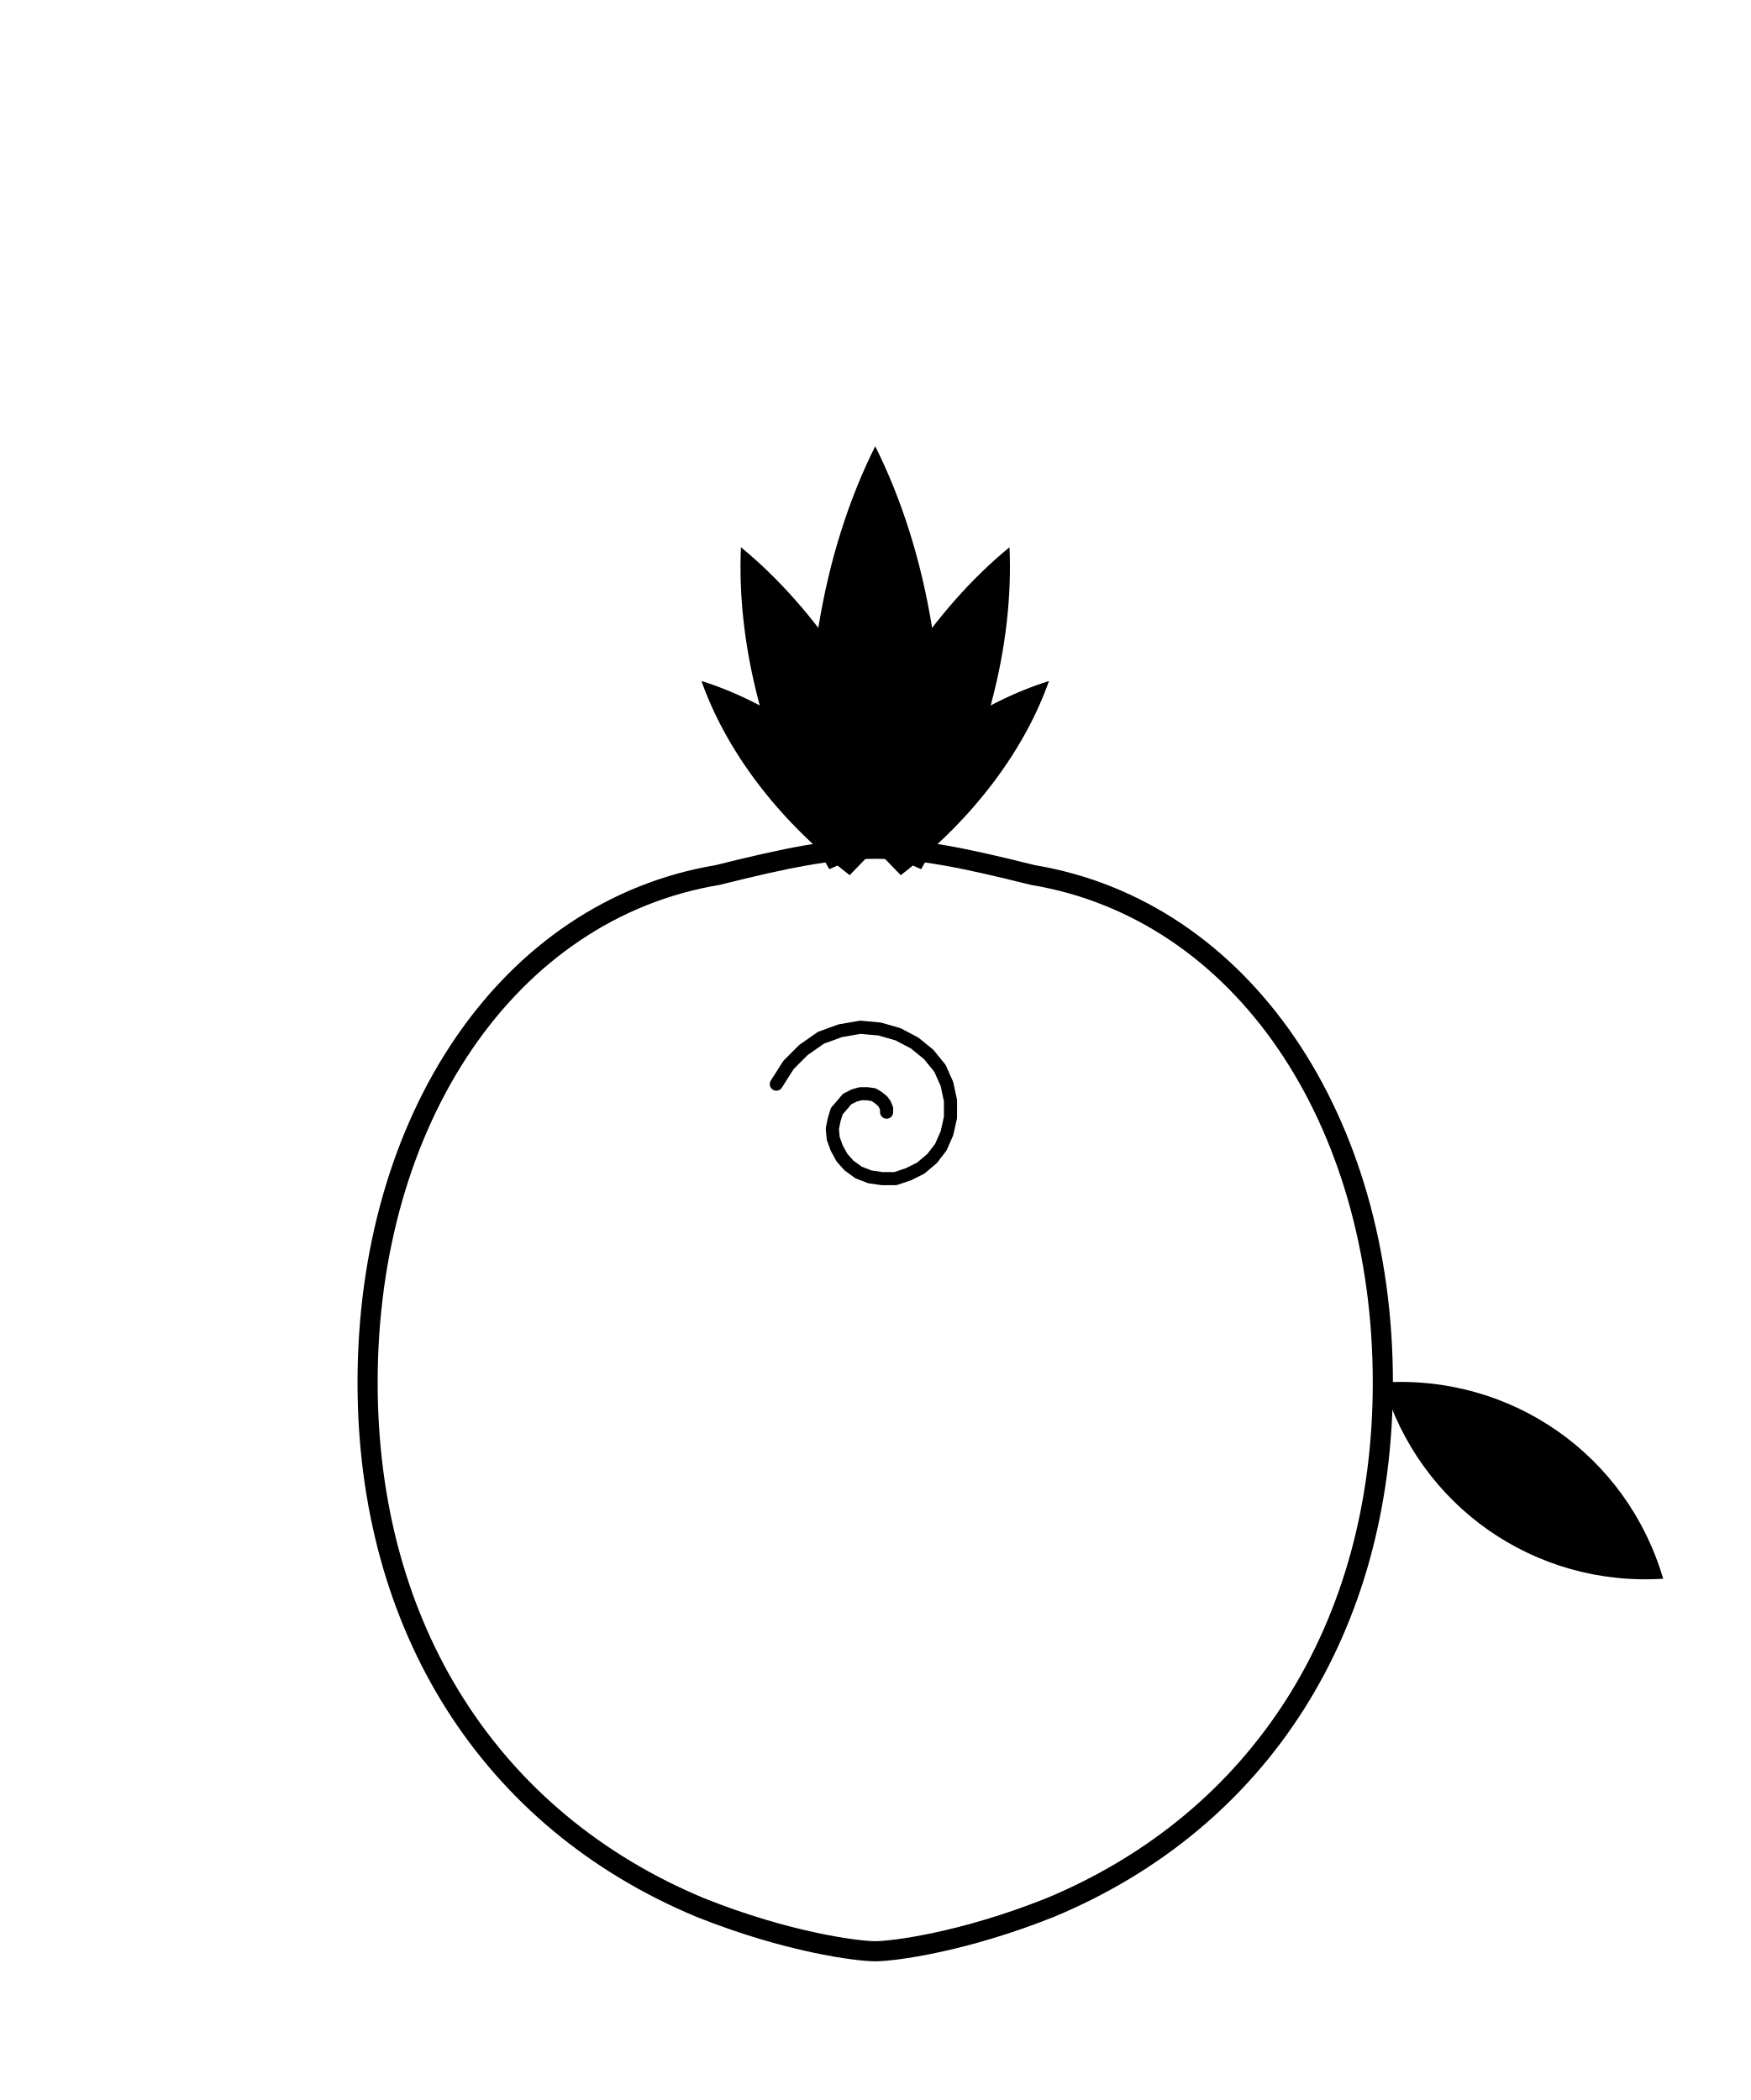
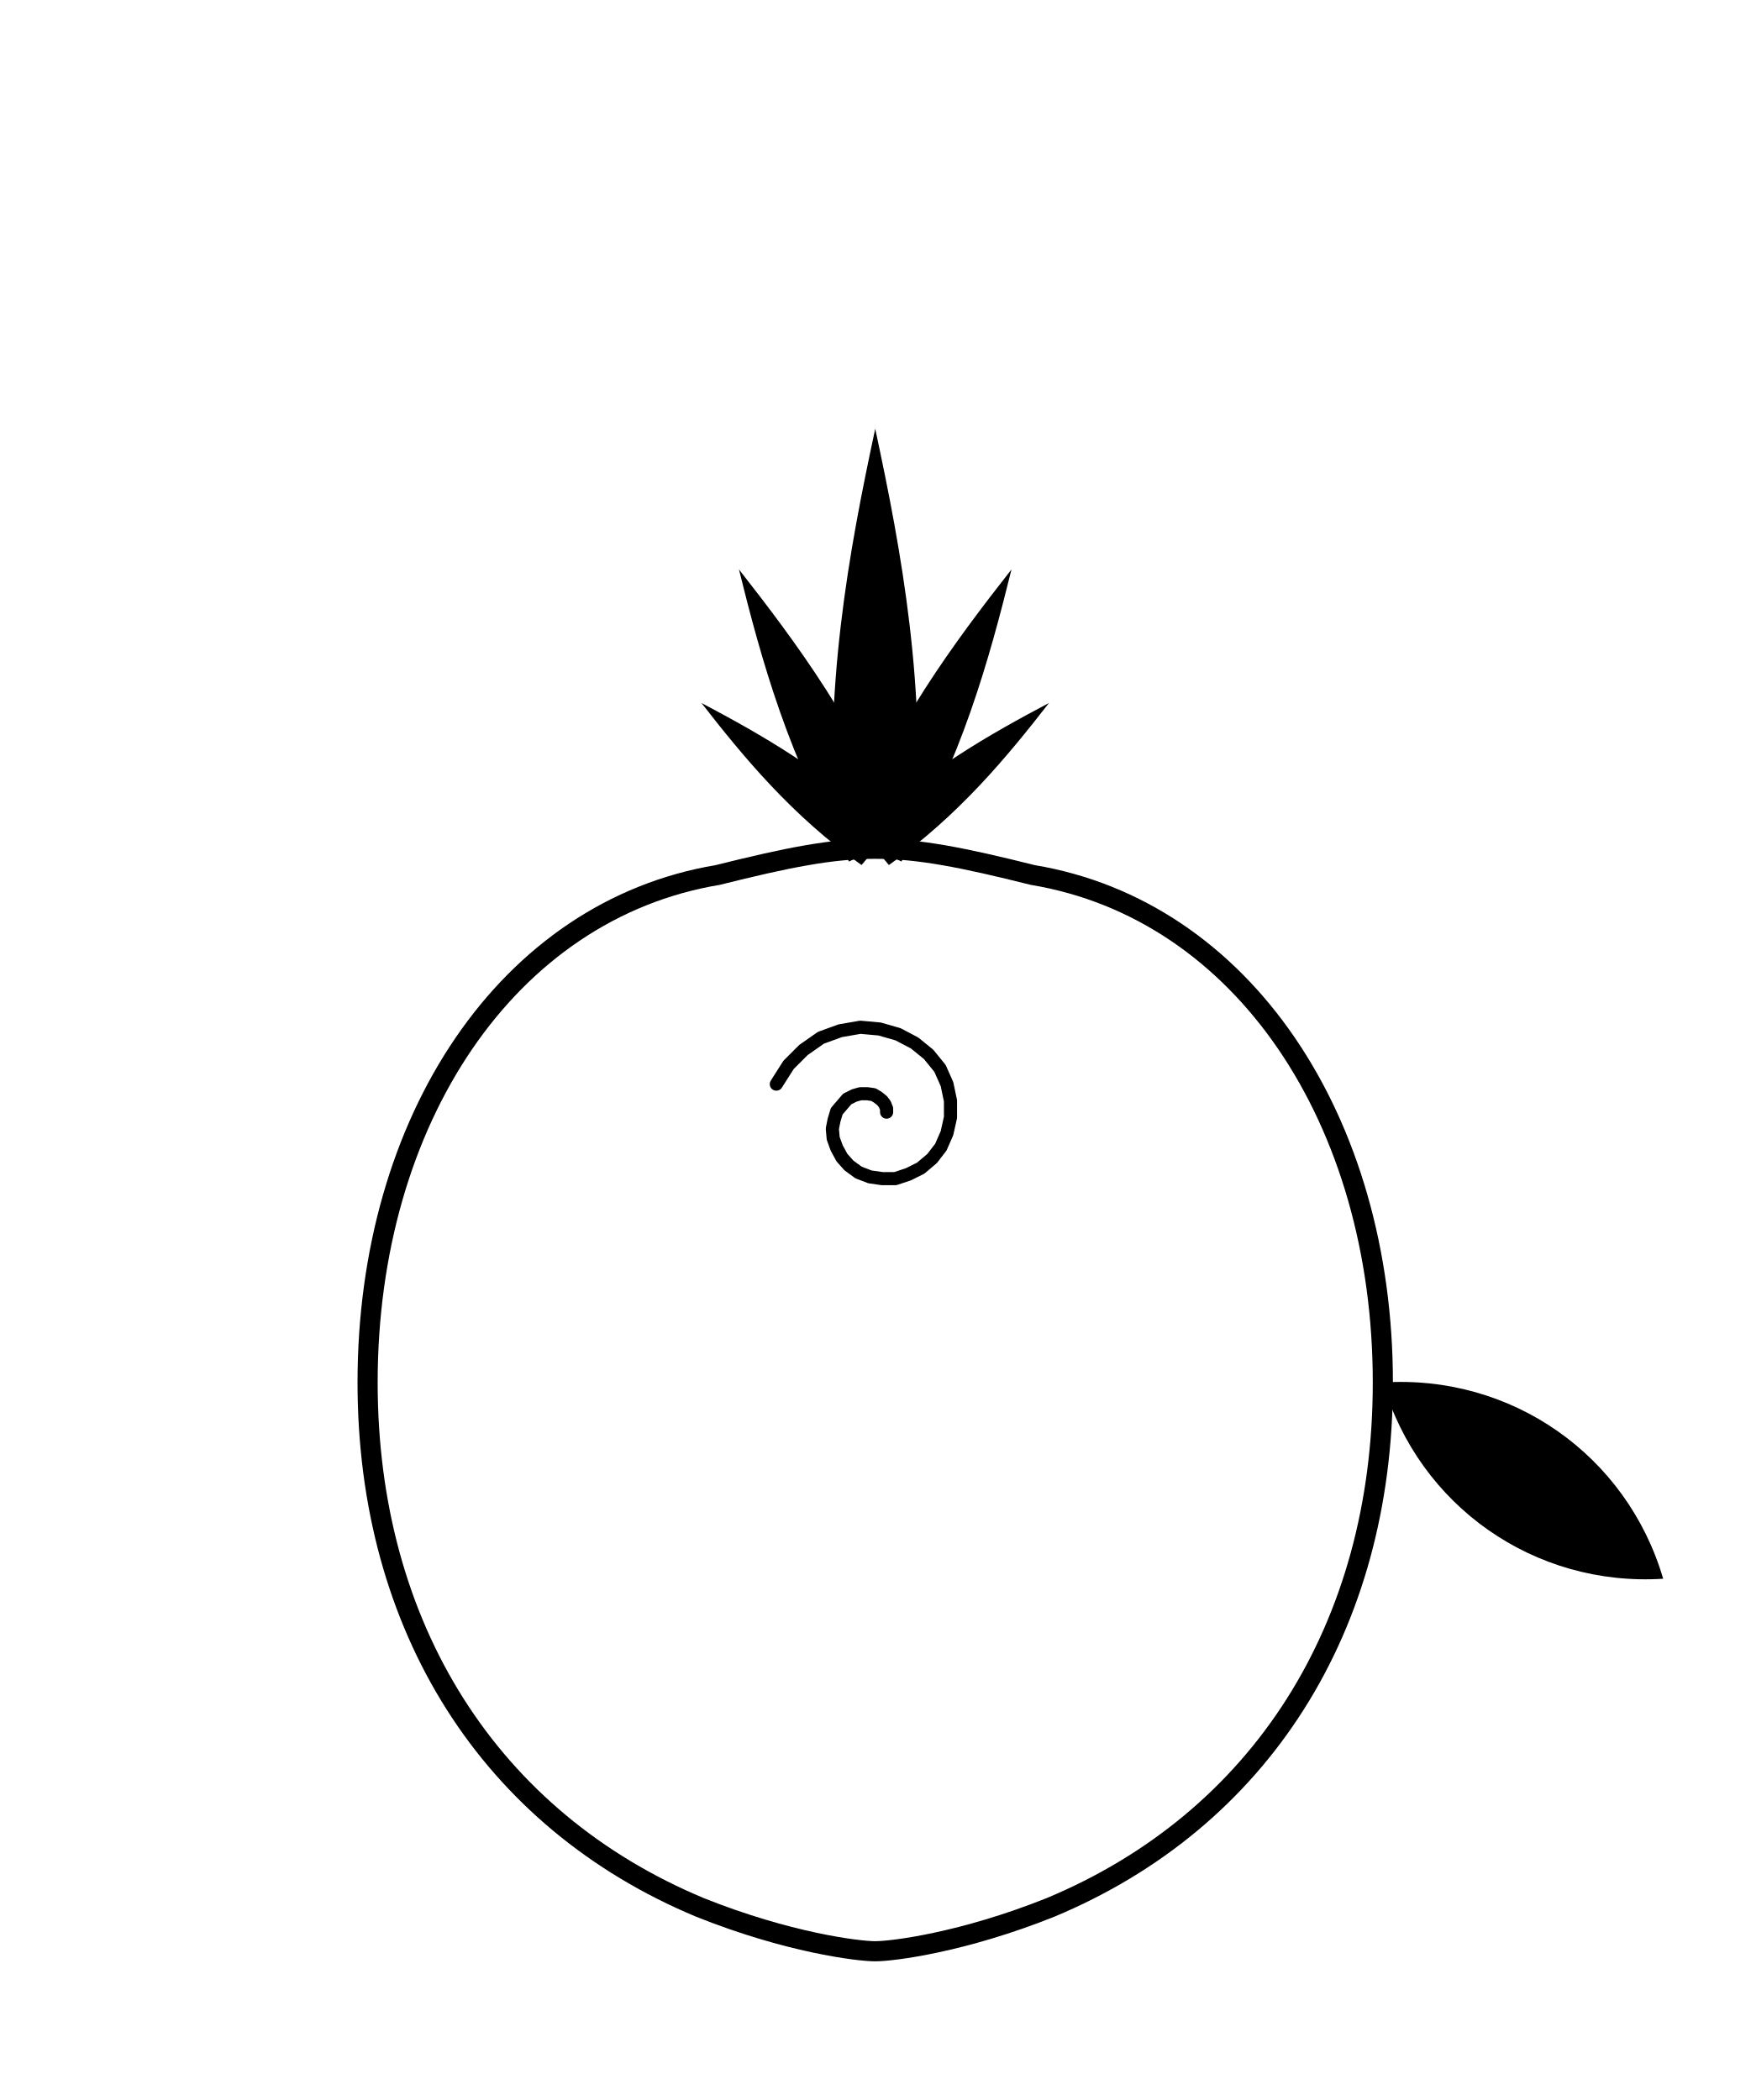
<svg xmlns="http://www.w3.org/2000/svg" viewBox="0 0 200 240">
  <g transform="translate(100,160)">
    <path d="M-18 -60 C-42 -56 -58 -32 -58 -2 C-58 26 -44 48 -20 58 C-10 62 -2 63 0 63 C2 63 10 62 20 58 C44 48 58 26 58 -2 C58 -32 42 -56 18 -60 C10 -62 5 -63 0 -63 C-5 -63 -10 -62 -18 -60 Z" fill="none" stroke="#000" stroke-width="2.3" stroke-linecap="round" stroke-linejoin="round" />
    <g fill="#000">
-       <path d="M-7 0 C-9 -18 -6 -34 0 -46 C6 -34 9 -18 7 0 Z" transform="translate(0,-63)" />
-       <path d="M-7 0 C-9 -18 -6 -34 0 -46 C6 -34 9 -18 7 0 Z" transform="translate(0,-63) rotate(-24) scale(0.82)" />
-       <path d="M-7 0 C-9 -18 -6 -34 0 -46 C6 -34 9 -18 7 0 Z" transform="translate(0,-63) rotate(24) scale(0.82)" />
-       <path d="M-7 0 C-9 -18 -6 -34 0 -46 C6 -34 9 -18 7 0 Z" transform="translate(0,-63) rotate(-46) scale(0.6)" />
-       <path d="M-7 0 C-9 -18 -6 -34 0 -46 C6 -34 9 -18 7 0 Z" transform="translate(0,-63) rotate(46) scale(0.6)" />
+       <path d="M-4.5 0 C-6 -18 -3 -34 0 -48 C3 -34 6 -18 4.5 0 Z" transform="translate(0,-63)" />
+       <path d="M-4.5 0 C-6 -18 -3 -34 0 -48 C3 -34 6 -18 4.5 0 Z" transform="translate(0,-63) rotate(-26) scale(0.74)" />
+       <path d="M-4.5 0 C-6 -18 -3 -34 0 -48 C3 -34 6 -18 4.5 0 Z" transform="translate(0,-63) rotate(26) scale(0.74)" />
+       <path d="M-4.5 0 C-6 -18 -3 -34 0 -48 C3 -34 6 -18 4.5 0 Z" transform="translate(0,-63) rotate(-50) scale(0.54)" />
+       <path d="M-4.5 0 C-6 -18 -3 -34 0 -48 C3 -34 6 -18 4.5 0 Z" transform="translate(0,-63) rotate(50) scale(0.54)" />
    </g>
    <g transform="translate(58,-2) rotate(35) scale(1.15)">
      <path d="M0 0 C10 -8 24 -8 34 0 C24 8 10 8 0 0 Z" fill="#000" />
      <path d="M2 0.3 L32 0" fill="none" stroke="#000" stroke-width="1.3" stroke-linecap="round" />
    </g>
    <path d="M-11.3 -36.1 L-9.9 -38.3 L-8.2 -40.0 L-6.2 -41.4 L-4.0 -42.2 L-1.7 -42.6 L0.5 -42.4 L2.6 -41.8 L4.5 -40.8 L6.1 -39.5 L7.4 -37.9 L8.2 -36.1 L8.6 -34.2 L8.6 -32.3 L8.2 -30.5 L7.5 -28.9 L6.5 -27.6 L5.2 -26.5 L3.8 -25.8 L2.3 -25.3 L0.8 -25.3 L-0.6 -25.5 L-1.9 -26.0 L-3.0 -26.8 L-3.8 -27.7 L-4.4 -28.8 L-4.8 -29.9 L-4.9 -31.0 L-4.7 -32.0 L-4.4 -33.0 L-3.8 -33.7 L-3.2 -34.4 L-2.4 -34.8 L-1.7 -35.0 L-0.9 -35.0 L-0.2 -34.9 L0.3 -34.6 L0.8 -34.2 L1.1 -33.8 L1.3 -33.3 L1.3 -32.9" fill="none" stroke="#000" stroke-width="1.5" stroke-linecap="round" stroke-linejoin="round" />
  </g>
</svg>
